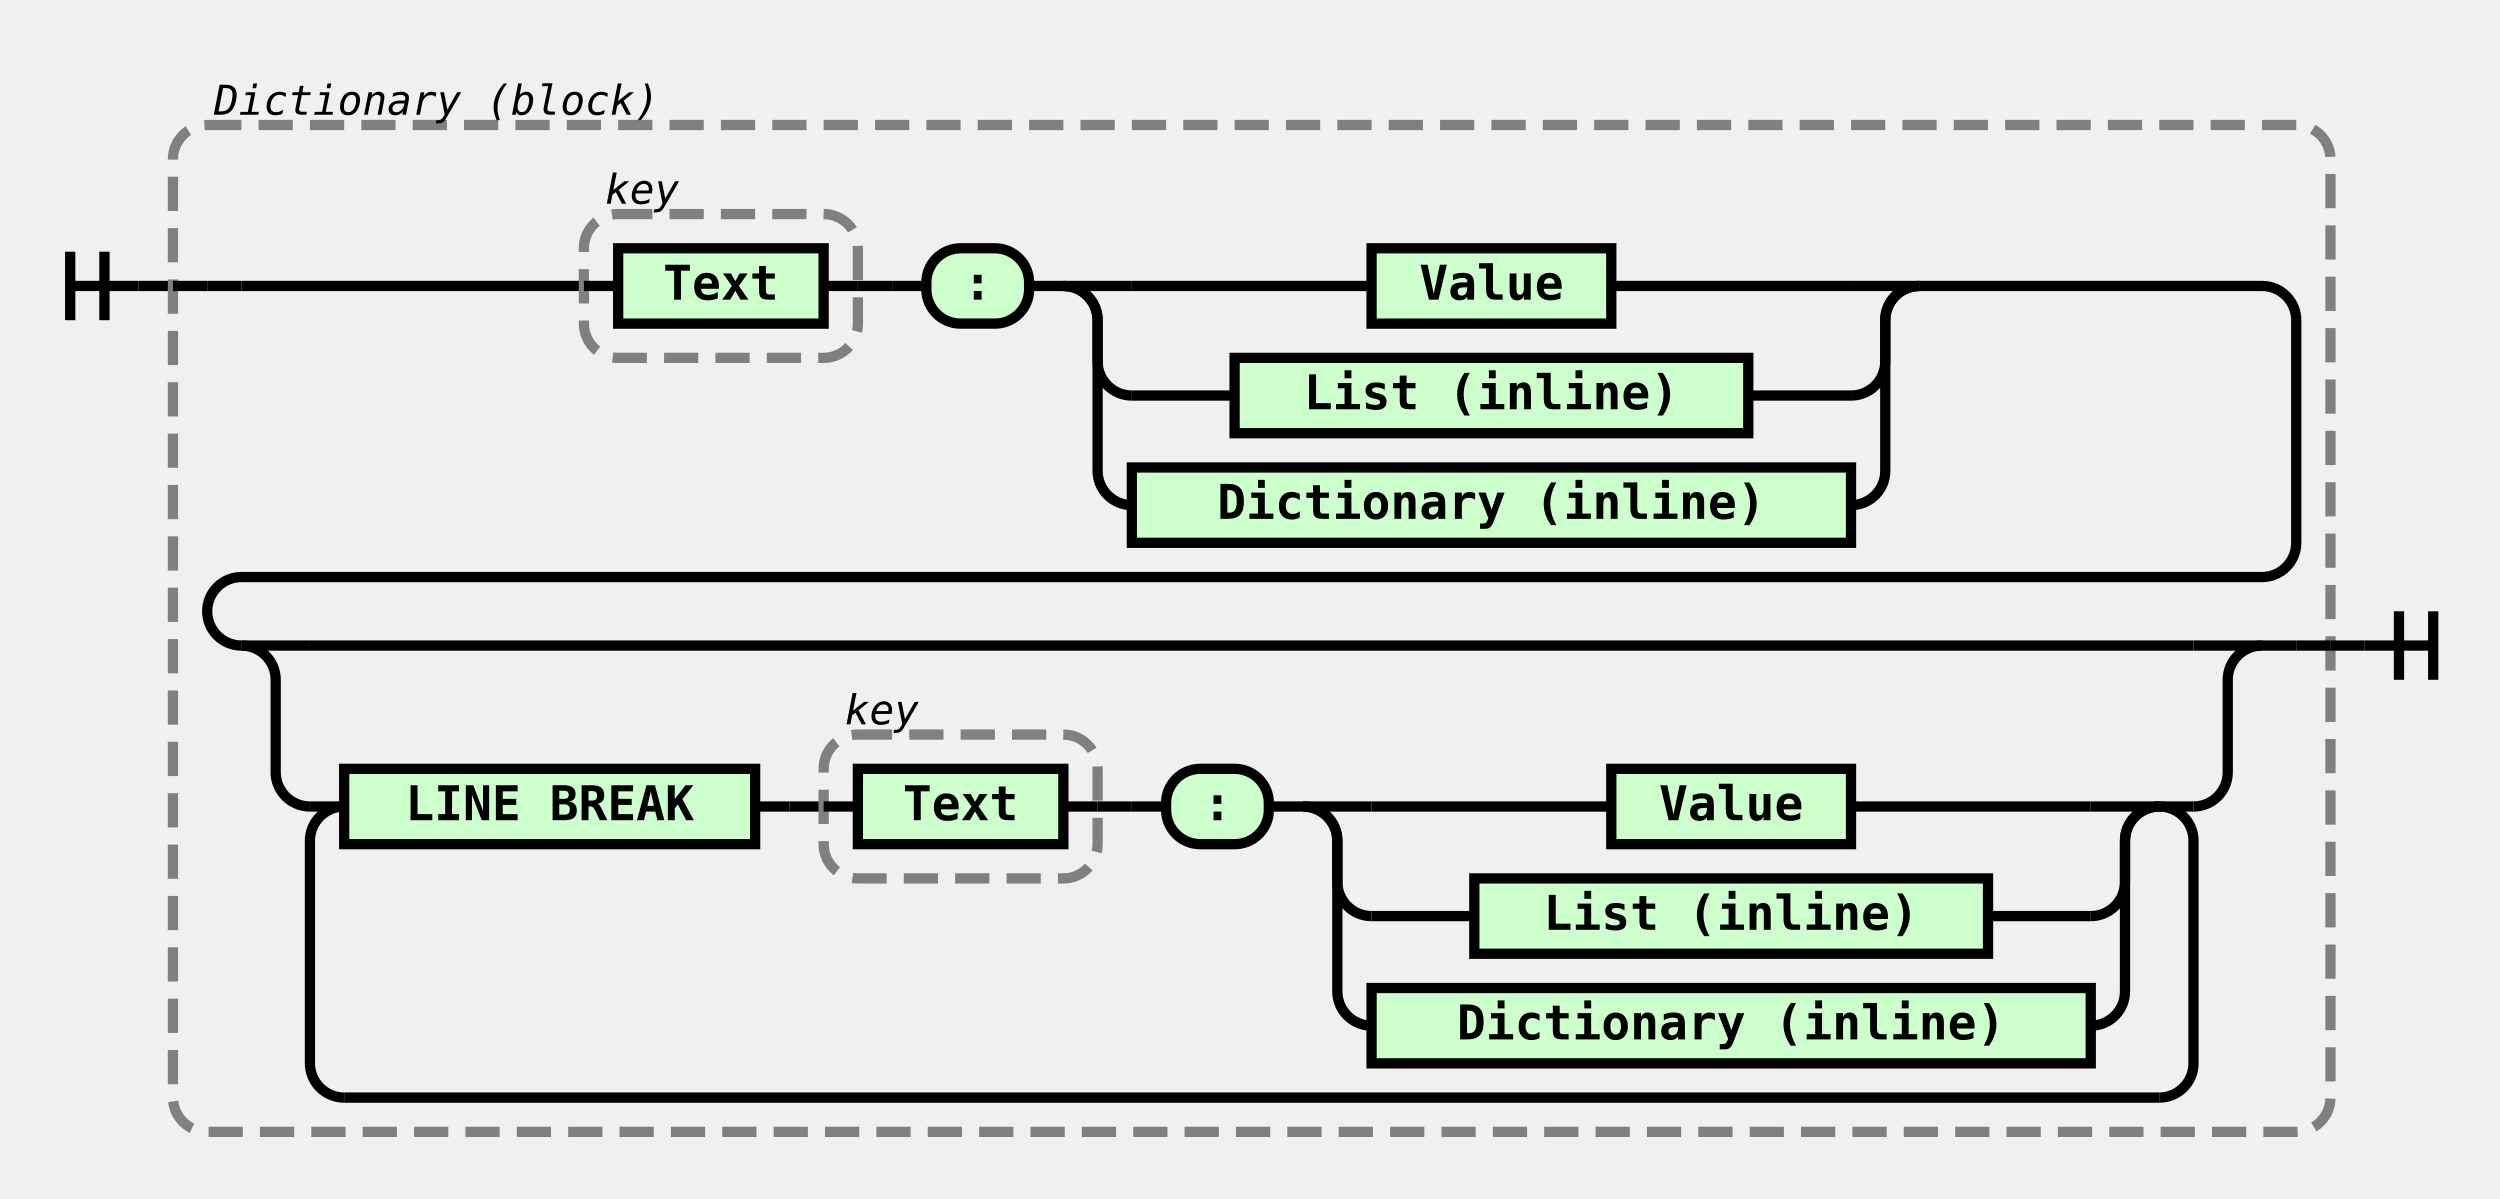
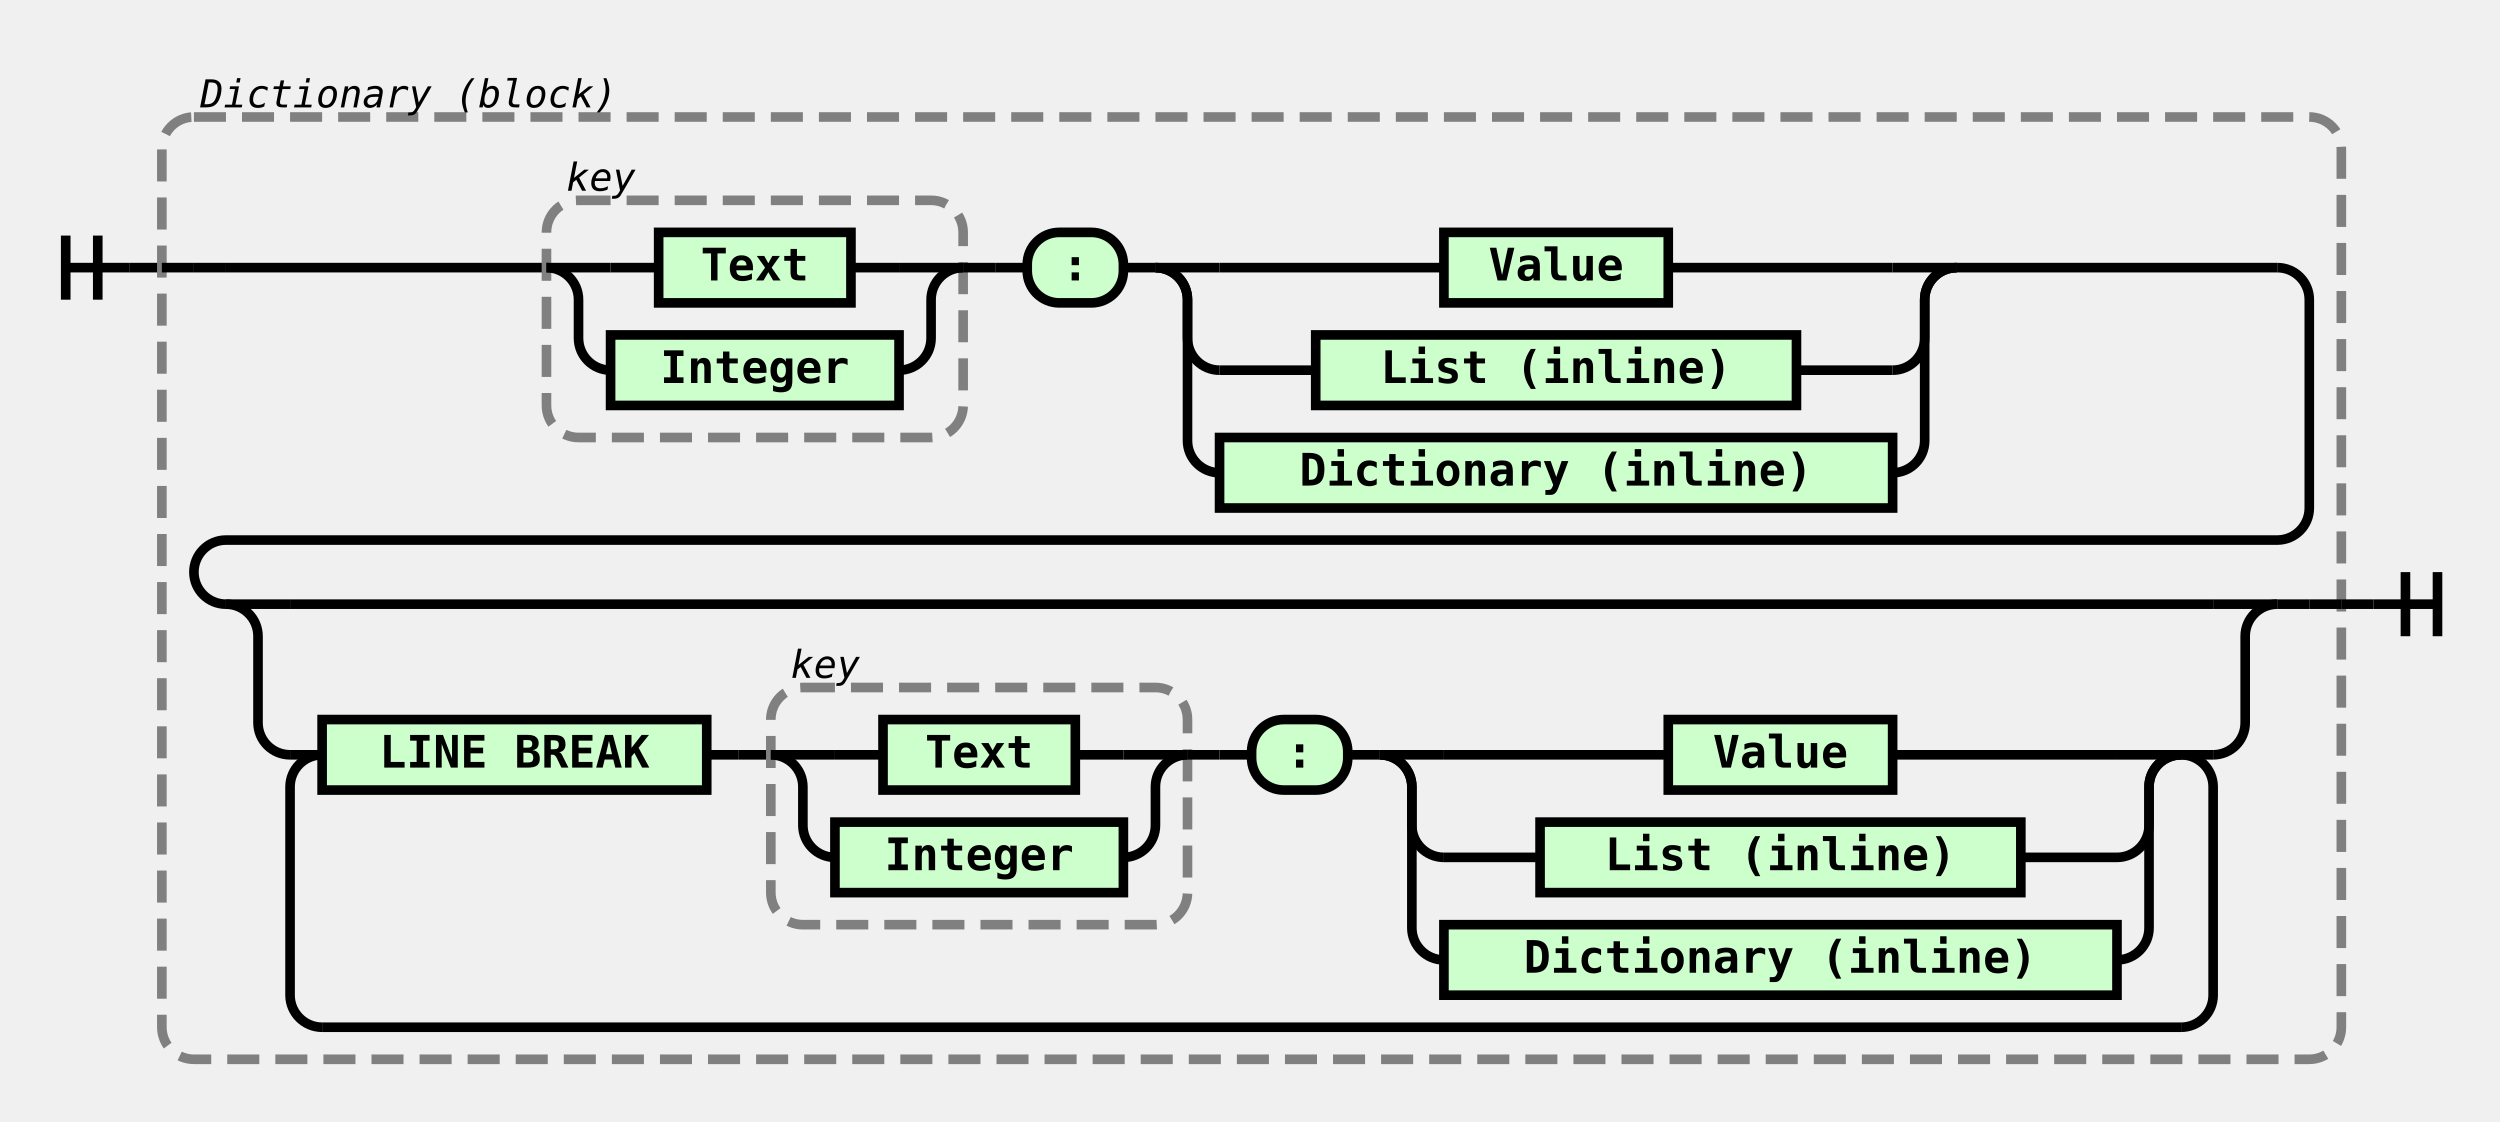
- <svg xmlns="http://www.w3.org/2000/svg" class="railroad-diagram" width="730" height="350" viewBox="0 0 730 350">
+ <svg xmlns="http://www.w3.org/2000/svg" class="railroad-diagram" width="780" height="350" viewBox="0 0 780 350">
  <g transform="translate(.5 .5)">
    <g>
      <path d="M20 73v20m10 -20v20m-10 -10h20" />
    </g>
    <path d="M40 83h10" />
    <g>
      <path d="M50 83h0" />
-       <path d="M680 188h0" />
-       <rect x="50" y="36" width="630" height="294" rx="10" ry="10" class="group-box" />
+       <path d="M730 188h0" />
+       <rect x="50" y="36" width="680" height="294" rx="10" ry="10" class="group-box" />
      <g>
        <path d="M50 83h10" />
        <path d="M60 83h10" />
        <g>
          <path d="M70 83h100" />
-           <path d="M560 83h100" />
+           <path d="M610 83h100" />
          <g>
            <path d="M170 83h0" />
-             <path d="M250 83h0" />
-             <rect x="170" y="62" width="80" height="42" rx="10" ry="10" class="group-box" />
-             <g class="non-terminal ">
-               <path d="M170 83h10" />
-               <path d="M240 83h10" />
-               <rect x="180" y="72" width="60" height="22" />
-               <text x="210" y="87">Text</text>
+             <path d="M300 83h0" />
+             <rect x="170" y="62" width="130" height="74" rx="10" ry="10" class="group-box" />
+             <g>
+               <path d="M170 83h0" />
+               <path d="M300 83h0" />
+               <path d="M170 83h20" />
+               <g class="non-terminal ">
+                 <path d="M190 83h15" />
+                 <path d="M265 83h15" />
+                 <rect x="205" y="72" width="60" height="22" />
+                 <text x="235" y="87">Text</text>
+               </g>
+               <path d="M280 83h20" />
+               <path d="M170 83a10 10 0 0 1 10 10v12a10 10 0 0 0 10 10" />
+               <g class="non-terminal ">
+                 <path d="M190 115h0" />
+                 <path d="M280 115h0" />
+                 <rect x="190" y="104" width="90" height="22" />
+                 <text x="235" y="119">Integer</text>
+               </g>
+               <path d="M280 115a10 10 0 0 0 10 -10v-12a10 10 0 0 1 10 -10" />
            </g>
            <g class="comment ">
              <path d="M170 54h0" />
              <path d="M204 54h0" />
              <text x="187" y="59" class="comment">key</text>
            </g>
          </g>
-           <path d="M250 83h10" />
-           <path d="M260 83h10" />
+           <path d="M300 83h10" />
+           <path d="M310 83h10" />
          <g class="terminal ">
-             <path d="M270 83h0" />
-             <path d="M300 83h0" />
-             <rect x="270" y="72" width="30" height="22" rx="10" ry="10" />
-             <text x="285" y="87">:</text>
-           </g>
-           <path d="M300 83h10" />
-           <g>
-             <path d="M310 83h0" />
-             <path d="M560 83h0" />
-             <path d="M310 83h20" />
+             <path d="M320 83h0" />
+             <path d="M350 83h0" />
+             <rect x="320" y="72" width="30" height="22" rx="10" ry="10" />
+             <text x="335" y="87">:</text>
+           </g>
+           <path d="M350 83h10" />
+           <g>
+             <path d="M360 83h0" />
+             <path d="M610 83h0" />
+             <path d="M360 83h20" />
            <g class="non-terminal ">
-               <path d="M330 83h70" />
-               <path d="M470 83h70" />
-               <rect x="400" y="72" width="70" height="22" />
-               <text x="435" y="87">Value</text>
-             </g>
-             <path d="M540 83h20" />
-             <path d="M310 83a10 10 0 0 1 10 10v12a10 10 0 0 0 10 10" />
+               <path d="M380 83h70" />
+               <path d="M520 83h70" />
+               <rect x="450" y="72" width="70" height="22" />
+               <text x="485" y="87">Value</text>
+             </g>
+             <path d="M590 83h20" />
+             <path d="M360 83a10 10 0 0 1 10 10v12a10 10 0 0 0 10 10" />
            <g class="non-terminal ">
-               <path d="M330 115h30" />
-               <path d="M510 115h30" />
-               <rect x="360" y="104" width="150" height="22" />
-               <text x="435" y="119">List (inline)</text>
-             </g>
-             <path d="M540 115a10 10 0 0 0 10 -10v-12a10 10 0 0 1 10 -10" />
-             <path d="M310 83a10 10 0 0 1 10 10v44a10 10 0 0 0 10 10" />
+               <path d="M380 115h30" />
+               <path d="M560 115h30" />
+               <rect x="410" y="104" width="150" height="22" />
+               <text x="485" y="119">List (inline)</text>
+             </g>
+             <path d="M590 115a10 10 0 0 0 10 -10v-12a10 10 0 0 1 10 -10" />
+             <path d="M360 83a10 10 0 0 1 10 10v44a10 10 0 0 0 10 10" />
            <g class="non-terminal ">
-               <path d="M330 147h0" />
-               <path d="M540 147h0" />
-               <rect x="330" y="136" width="210" height="22" />
-               <text x="435" y="151">Dictionary (inline)</text>
-             </g>
-             <path d="M540 147a10 10 0 0 0 10 -10v-44a10 10 0 0 1 10 -10" />
+               <path d="M380 147h0" />
+               <path d="M590 147h0" />
+               <rect x="380" y="136" width="210" height="22" />
+               <text x="485" y="151">Dictionary (inline)</text>
+             </g>
+             <path d="M590 147a10 10 0 0 0 10 -10v-44a10 10 0 0 1 10 -10" />
          </g>
        </g>
-         <path d="M660 83a10 10 0 0 1 10 10v65a10 10 0 0 1 -10 10h-590a10 10 0 0 0 -10 10v0a10 10 0 0 0 10 10" />
+         <path d="M710 83a10 10 0 0 1 10 10v65a10 10 0 0 1 -10 10h-640a10 10 0 0 0 -10 10v0a10 10 0 0 0 10 10" />
        <g>
          <path d="M70 188h0" />
-           <path d="M660 188h0" />
+           <path d="M710 188h0" />
          <path d="M70 188h20" />
          <g>
-             <path d="M90 188h550" />
-           </g>
-           <path d="M640 188h20" />
+             <path d="M90 188h600" />
+           </g>
+           <path d="M690 188h20" />
          <path d="M70 188a10 10 0 0 1 10 10v27a10 10 0 0 0 10 10" />
          <g>
            <path d="M90 235h0" />
-             <path d="M640 235h0" />
+             <path d="M690 235h0" />
            <path d="M90 235h10" />
            <g>
              <path d="M100 235h0" />
-               <path d="M630 235h0" />
+               <path d="M680 235h0" />
              <g class="non-terminal ">
                <path d="M100 235h0" />
                <path d="M220 235h0" />
                <rect x="100" y="224" width="120" height="22" />
                <text x="160" y="239">LINE BREAK</text>
              </g>
              <path d="M220 235h10" />
              <path d="M230 235h10" />
              <g>
                <path d="M240 235h0" />
-                 <path d="M630 235h0" />
+                 <path d="M680 235h0" />
                <g>
                  <path d="M240 235h0" />
-                   <path d="M320 235h0" />
-                   <rect x="240" y="214" width="80" height="42" rx="10" ry="10" class="group-box" />
-                   <g class="non-terminal ">
-                     <path d="M240 235h10" />
-                     <path d="M310 235h10" />
-                     <rect x="250" y="224" width="60" height="22" />
-                     <text x="280" y="239">Text</text>
+                   <path d="M370 235h0" />
+                   <rect x="240" y="214" width="130" height="74" rx="10" ry="10" class="group-box" />
+                   <g>
+                     <path d="M240 235h0" />
+                     <path d="M370 235h0" />
+                     <path d="M240 235h20" />
+                     <g class="non-terminal ">
+                       <path d="M260 235h15" />
+                       <path d="M335 235h15" />
+                       <rect x="275" y="224" width="60" height="22" />
+                       <text x="305" y="239">Text</text>
+                     </g>
+                     <path d="M350 235h20" />
+                     <path d="M240 235a10 10 0 0 1 10 10v12a10 10 0 0 0 10 10" />
+                     <g class="non-terminal ">
+                       <path d="M260 267h0" />
+                       <path d="M350 267h0" />
+                       <rect x="260" y="256" width="90" height="22" />
+                       <text x="305" y="271">Integer</text>
+                     </g>
+                     <path d="M350 267a10 10 0 0 0 10 -10v-12a10 10 0 0 1 10 -10" />
                  </g>
                  <g class="comment ">
                    <path d="M240 206h0" />
                    <path d="M274 206h0" />
                    <text x="257" y="211" class="comment">key</text>
                  </g>
                </g>
-                 <path d="M320 235h10" />
-                 <path d="M330 235h10" />
+                 <path d="M370 235h10" />
+                 <path d="M380 235h10" />
                <g class="terminal ">
-                   <path d="M340 235h0" />
-                   <path d="M370 235h0" />
-                   <rect x="340" y="224" width="30" height="22" rx="10" ry="10" />
-                   <text x="355" y="239">:</text>
+                   <path d="M390 235h0" />
+                   <path d="M420 235h0" />
+                   <rect x="390" y="224" width="30" height="22" rx="10" ry="10" />
+                   <text x="405" y="239">:</text>
                </g>
-                 <path d="M370 235h10" />
+                 <path d="M420 235h10" />
                <g>
-                   <path d="M380 235h0" />
-                   <path d="M630 235h0" />
-                   <path d="M380 235h20" />
+                   <path d="M430 235h0" />
+                   <path d="M680 235h0" />
+                   <path d="M430 235h20" />
                  <g class="non-terminal ">
-                     <path d="M400 235h70" />
-                     <path d="M540 235h70" />
-                     <rect x="470" y="224" width="70" height="22" />
-                     <text x="505" y="239">Value</text>
-                   </g>
-                   <path d="M610 235h20" />
-                   <path d="M380 235a10 10 0 0 1 10 10v12a10 10 0 0 0 10 10" />
+                     <path d="M450 235h70" />
+                     <path d="M590 235h70" />
+                     <rect x="520" y="224" width="70" height="22" />
+                     <text x="555" y="239">Value</text>
+                   </g>
+                   <path d="M660 235h20" />
+                   <path d="M430 235a10 10 0 0 1 10 10v12a10 10 0 0 0 10 10" />
                  <g class="non-terminal ">
-                     <path d="M400 267h30" />
-                     <path d="M580 267h30" />
-                     <rect x="430" y="256" width="150" height="22" />
-                     <text x="505" y="271">List (inline)</text>
-                   </g>
-                   <path d="M610 267a10 10 0 0 0 10 -10v-12a10 10 0 0 1 10 -10" />
-                   <path d="M380 235a10 10 0 0 1 10 10v44a10 10 0 0 0 10 10" />
+                     <path d="M450 267h30" />
+                     <path d="M630 267h30" />
+                     <rect x="480" y="256" width="150" height="22" />
+                     <text x="555" y="271">List (inline)</text>
+                   </g>
+                   <path d="M660 267a10 10 0 0 0 10 -10v-12a10 10 0 0 1 10 -10" />
+                   <path d="M430 235a10 10 0 0 1 10 10v44a10 10 0 0 0 10 10" />
                  <g class="non-terminal ">
-                     <path d="M400 299h0" />
-                     <path d="M610 299h0" />
-                     <rect x="400" y="288" width="210" height="22" />
-                     <text x="505" y="303">Dictionary (inline)</text>
-                   </g>
-                   <path d="M610 299a10 10 0 0 0 10 -10v-44a10 10 0 0 1 10 -10" />
+                     <path d="M450 299h0" />
+                     <path d="M660 299h0" />
+                     <rect x="450" y="288" width="210" height="22" />
+                     <text x="555" y="303">Dictionary (inline)</text>
+                   </g>
+                   <path d="M660 299a10 10 0 0 0 10 -10v-44a10 10 0 0 1 10 -10" />
                </g>
              </g>
            </g>
-             <path d="M630 235h10" />
+             <path d="M680 235h10" />
            <path d="M100 235a10 10 0 0 0 -10 10v65a10 10 0 0 0 10 10" />
            <g>
-               <path d="M100 320h530" />
-             </g>
-             <path d="M630 320a10 10 0 0 0 10 -10v-65a10 10 0 0 0 -10 -10" />
-           </g>
-           <path d="M640 235a10 10 0 0 0 10 -10v-27a10 10 0 0 1 10 -10" />
+               <path d="M100 320h580" />
+             </g>
+             <path d="M680 320a10 10 0 0 0 10 -10v-65a10 10 0 0 0 -10 -10" />
+           </g>
+           <path d="M690 235a10 10 0 0 0 10 -10v-27a10 10 0 0 1 10 -10" />
        </g>
-         <path d="M660 188h10" />
-         <path d="M670 188h10" />
+         <path d="M710 188h10" />
+         <path d="M720 188h10" />
      </g>
      <g class="comment ">
        <path d="M50 28h0" />
        <path d="M204 28h0" />
        <text x="127" y="33" class="comment">Dictionary (block)</text>
      </g>
    </g>
-     <path d="M680 188h10" />
-     <path d="M 690 188 h 20 m -10 -10 v 20 m 10 -20 v 20" />
+     <path d="M730 188h10" />
+     <path d="M 740 188 h 20 m -10 -10 v 20 m 10 -20 v 20" />
  </g>
  <style>
	svg {
		background-color: hsl(30,20%,95%);
	}
	path {
		stroke-width: 3;
		stroke: black;
		fill: rgba(0,0,0,0);
	}
	text {
		font: bold 14px monospace;
		text-anchor: middle;
		white-space: pre;
	}
	text.diagram-text {
		font-size: 12px;
	}
	text.diagram-arrow {
		font-size: 16px;
	}
	text.label {
		text-anchor: start;
	}
	text.comment {
		font: italic 12px monospace;
	}
	g.non-terminal text {
		/*font-style: italic;*/
	}
	rect {
		stroke-width: 3;
		stroke: black;
		fill: hsl(120,100%,90%);
	}
	rect.group-box {
		stroke: gray;
		stroke-dasharray: 10 5;
		fill: none;
	}
	path.diagram-text {
		stroke-width: 3;
		stroke: black;
		fill: white;
		cursor: help;
	}
	g.diagram-text:hover path.diagram-text {
		fill: #eee;
	}</style>
</svg>
